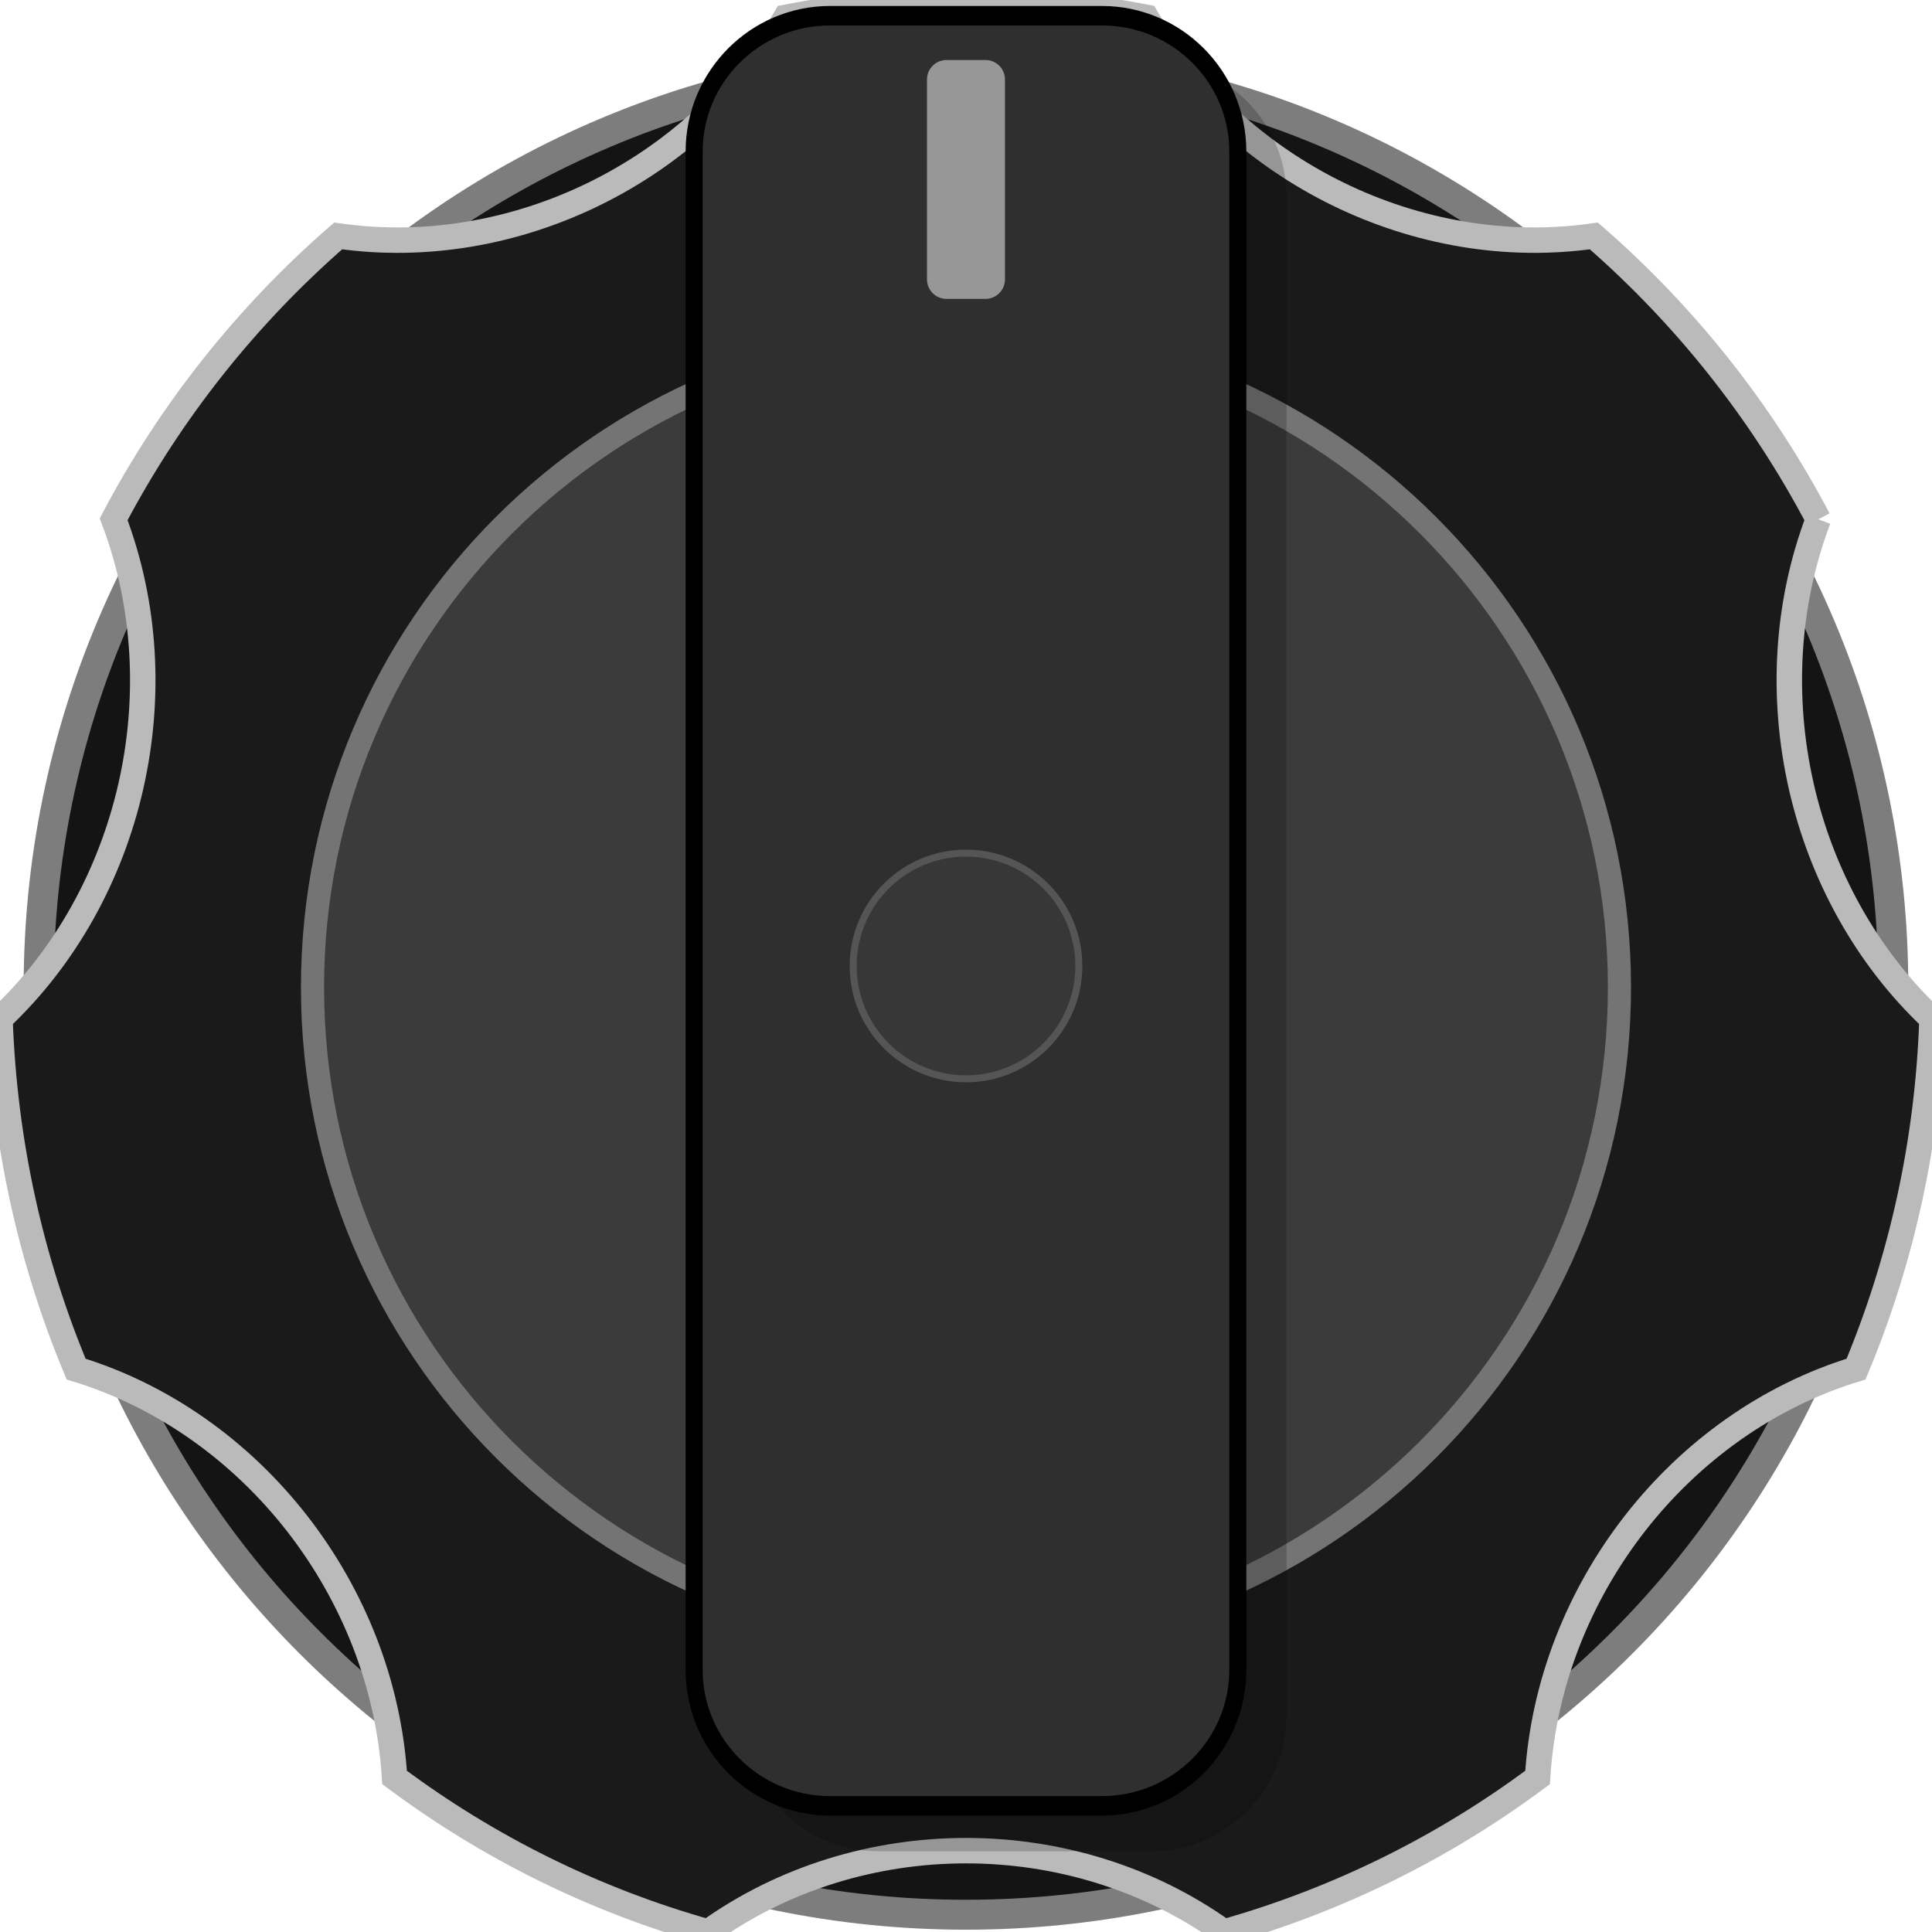
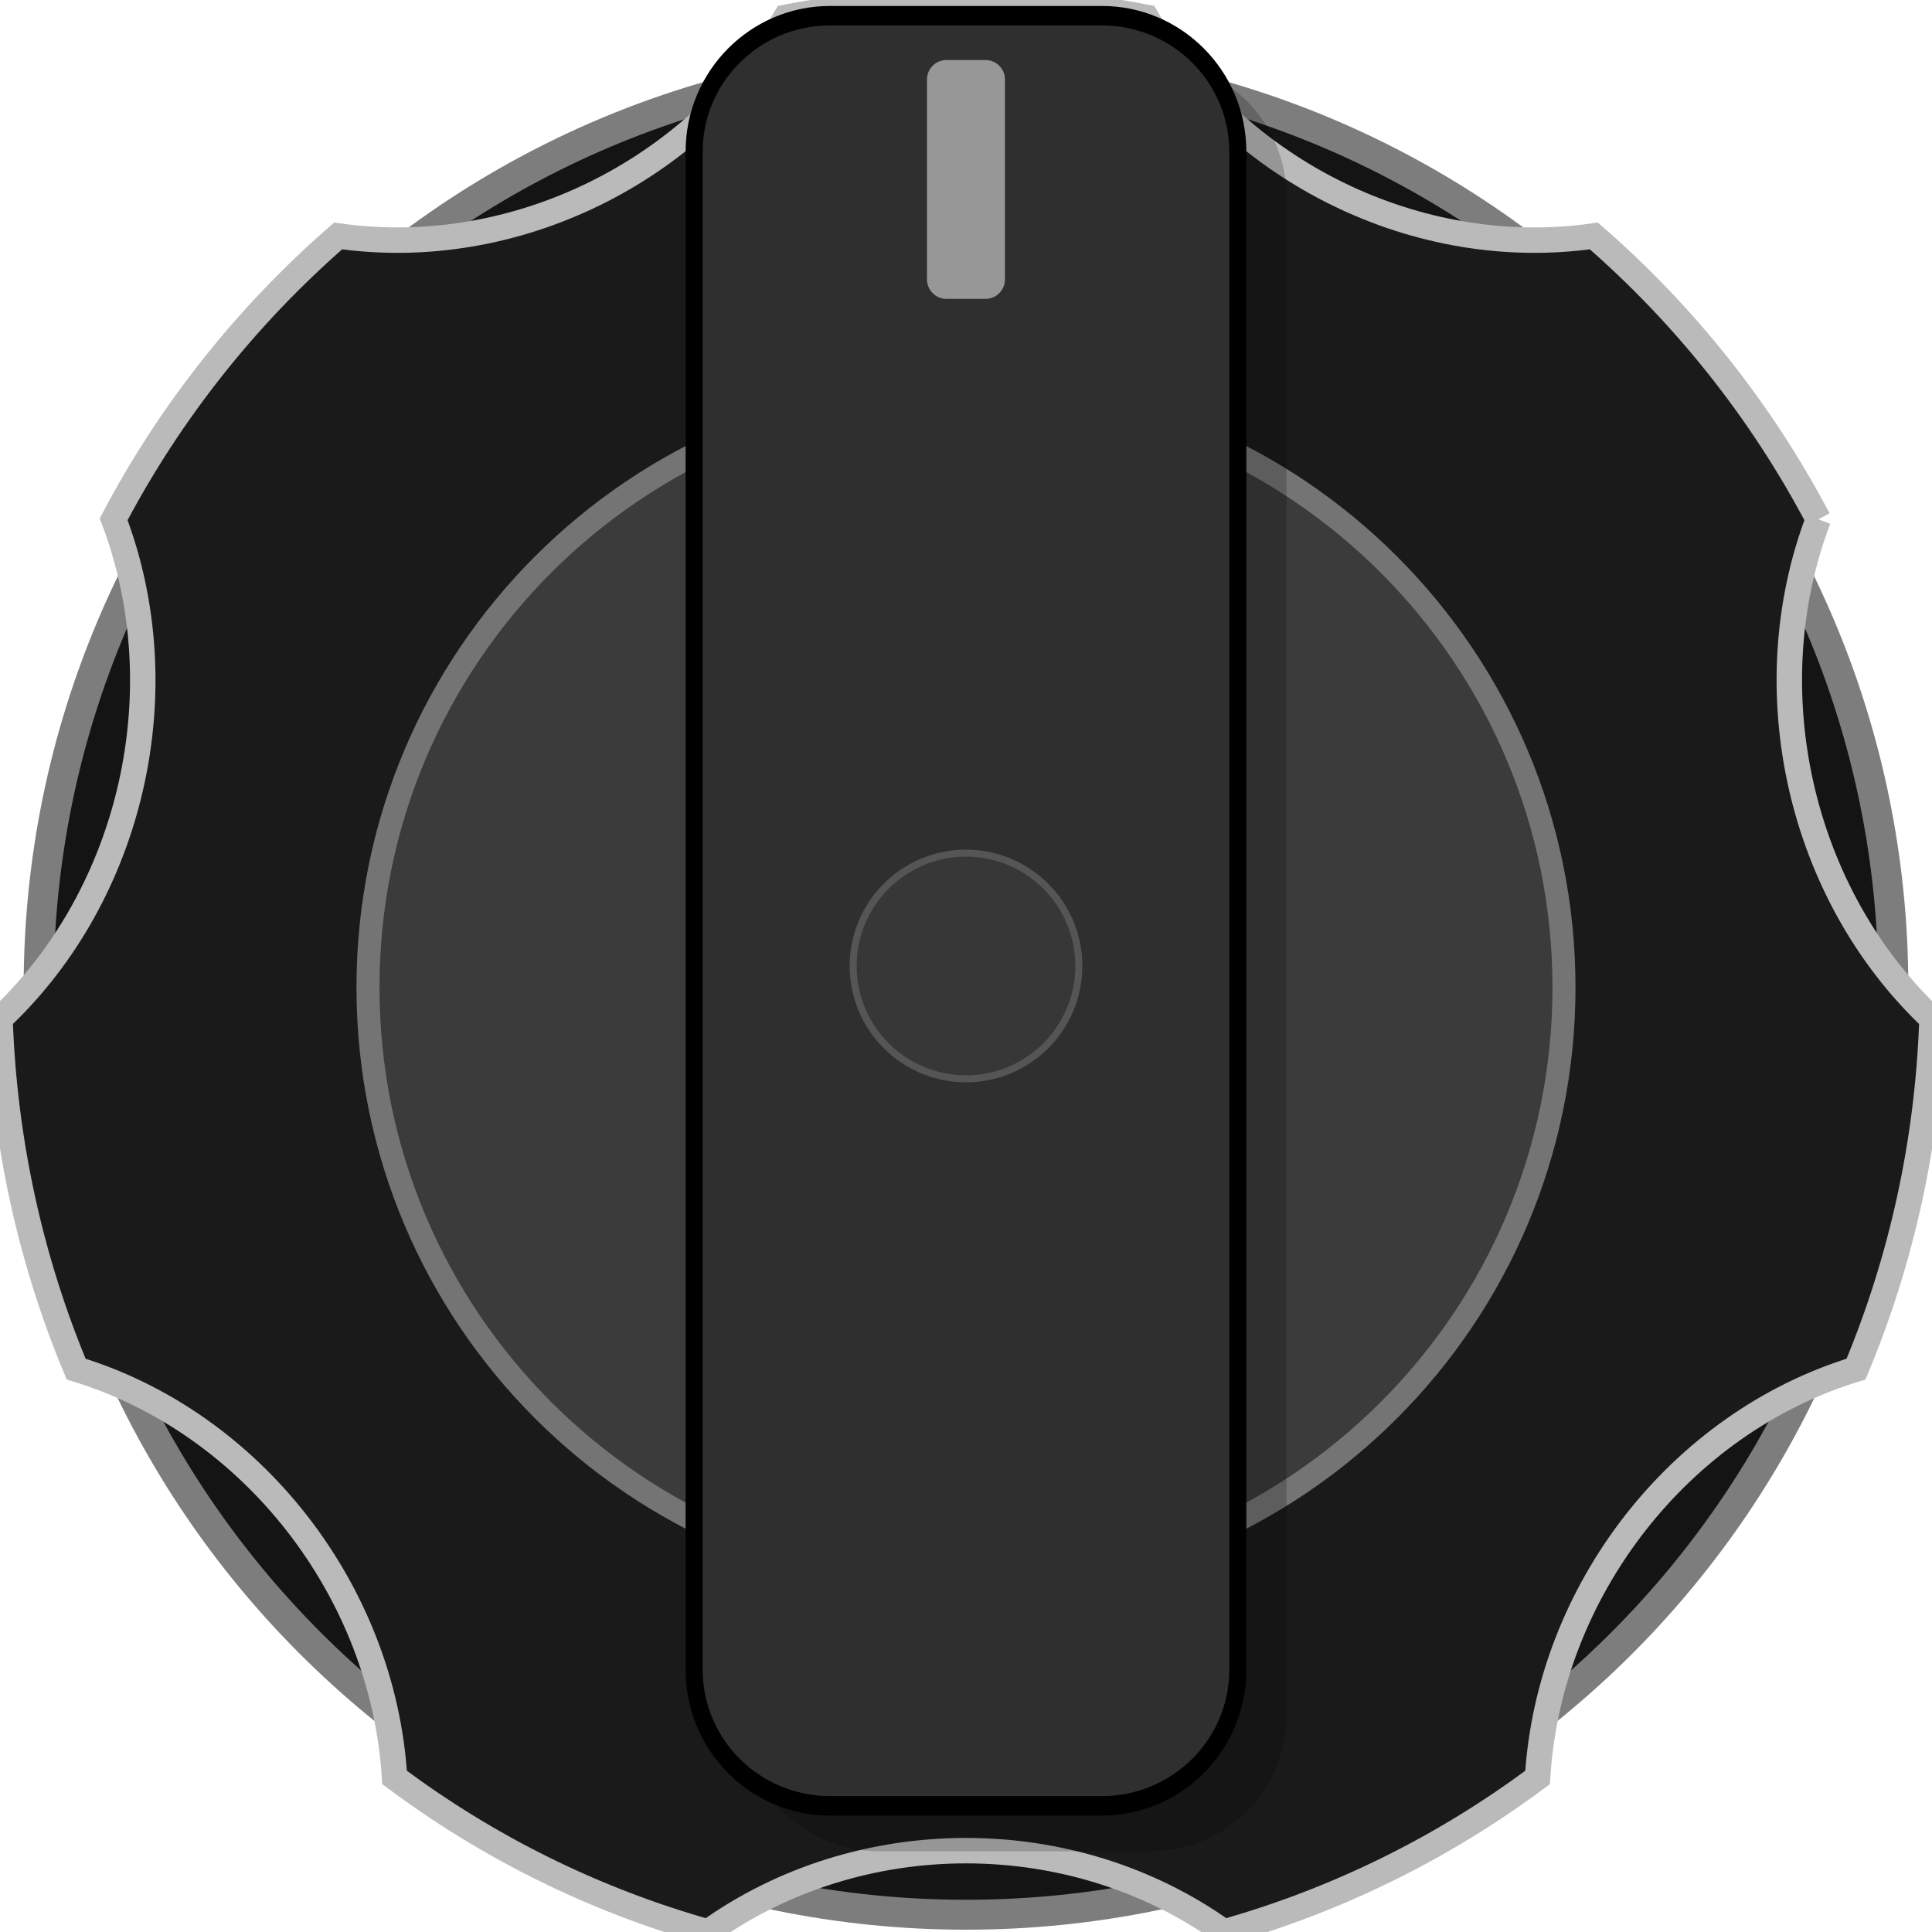
<svg xmlns="http://www.w3.org/2000/svg" width="42px" height="42px" version="1.1" xml:space="preserve" style="fill-rule:evenodd;clip-rule:evenodd;stroke-linejoin:round;stroke-miterlimit:1.414;">
  <g transform="matrix(0.84,0,0,0.84,-2.52042,-2.05548)">
    <g transform="matrix(0.933344,-4.93432e-17,4.93432e-17,0.933344,1.86638,1.86638)">
      <circle cx="28" cy="28" r="25.714" style="fill:#141414;stroke:#7d7d7d;stroke-width:0.83px;" />
    </g>
    <g id="path8603" transform="matrix(0.94061,0,0,0.94061,1.66295,1.63008)">
      <path d="M51.451,15.156c-1.568,-2.978 -3.672,-5.617 -6.176,-7.796c-4.828,0.69 -9.827,-1.756 -12.318,-6.016c-1.604,-0.31 -3.264,-0.477 -4.956,-0.477c-1.693,0 -3.348,0.167 -4.955,0.477c-2.495,4.26 -7.492,6.706 -12.32,6.016c-2.504,2.179 -4.609,4.818 -6.177,7.796c1.788,4.702 0.513,10.314 -3.127,13.742c0.119,3.41 0.851,6.66 2.095,9.64c4.841,1.476 8.444,6.098 8.761,11.235c2.564,1.916 5.48,3.369 8.627,4.254c4.168,-2.986 10.025,-2.986 14.191,0c3.146,-0.887 6.065,-2.34 8.631,-4.254c0.312,-5.137 3.914,-9.76 8.762,-11.235c1.244,-2.979 1.976,-6.228 2.09,-9.64c-3.636,-3.428 -4.911,-9.039 -3.128,-13.742" style="fill:#1a1a1a;fill-rule:nonzero;stroke:#bababa;stroke-width:0.7px;stroke-linejoin:miter;stroke-miterlimit:1.414;" />
    </g>
-     <g transform="matrix(0.657687,0,0,0.657687,9.58476,9.58476)">
-       <circle cx="28" cy="28" r="25.714" style="fill:#3b3b3b;stroke:#747474;stroke-width:0.91px;" />
+     <g transform="matrix(0.601859,0,0,0.601859,11.148,11.148)">
+       <circle cx="28" cy="28" r="25.714" style="fill:#3b3b3b;stroke:#747474;stroke-width:0.99px;" />
    </g>
    <g id="Top" transform="matrix(1.13095,0,0,1.12824,5.44449,4.31588)">
      <g transform="matrix(1.11436,0,0,1.27647,-13.6642,-297.719)">
        <path d="M36.741,235.479c0,-1.348 -1.25,-2.442 -2.791,-2.442l-5.582,0c-1.54,0 -2.791,1.094 -2.791,2.442l0,27.284c0,1.348 1.251,2.443 2.791,2.443l5.582,0c1.541,0 2.791,-1.095 2.791,-2.443l0,-27.284Z" style="fill-opacity:0.196;" />
      </g>
      <g transform="matrix(1.11436,0,0,1.27647,-14.7786,-298.761)">
        <path d="M36.741,235.479c0,-1.348 -1.25,-2.442 -2.791,-2.442l-5.582,0c-1.54,0 -2.791,1.094 -2.791,2.442l0,27.284c0,1.348 1.251,2.443 2.791,2.443l5.582,0c1.541,0 2.791,-1.095 2.791,-2.443l0,-27.284Z" style="fill:#2f2f2f;stroke:#000;stroke-width:0.35px;stroke-linejoin:miter;stroke-miterlimit:10;" />
      </g>
    </g>
    <g transform="matrix(0.143441,0,0,0.23034,24.0186,1.27546)">
      <path d="M34.791,14.019c0,-1.209 -1.576,-2.191 -3.517,-2.191l-7.035,0c-1.941,0 -3.517,0.982 -3.517,2.191l0,22.458c0,1.209 1.576,2.191 3.517,2.191l7.035,0c1.941,0 3.517,-0.982 3.517,-2.191l0,-22.458Z" style="fill:#979797;" />
    </g>
  </g>
  <g transform="matrix(0.95,0,0,0.95,12.7836,-185.75)">
    <circle cx="8.649" cy="217.631" r="2.582" style="fill:#373737;stroke:#555;stroke-width:0.16px;stroke-linejoin:miter;stroke-miterlimit:10;" />
  </g>
</svg>
